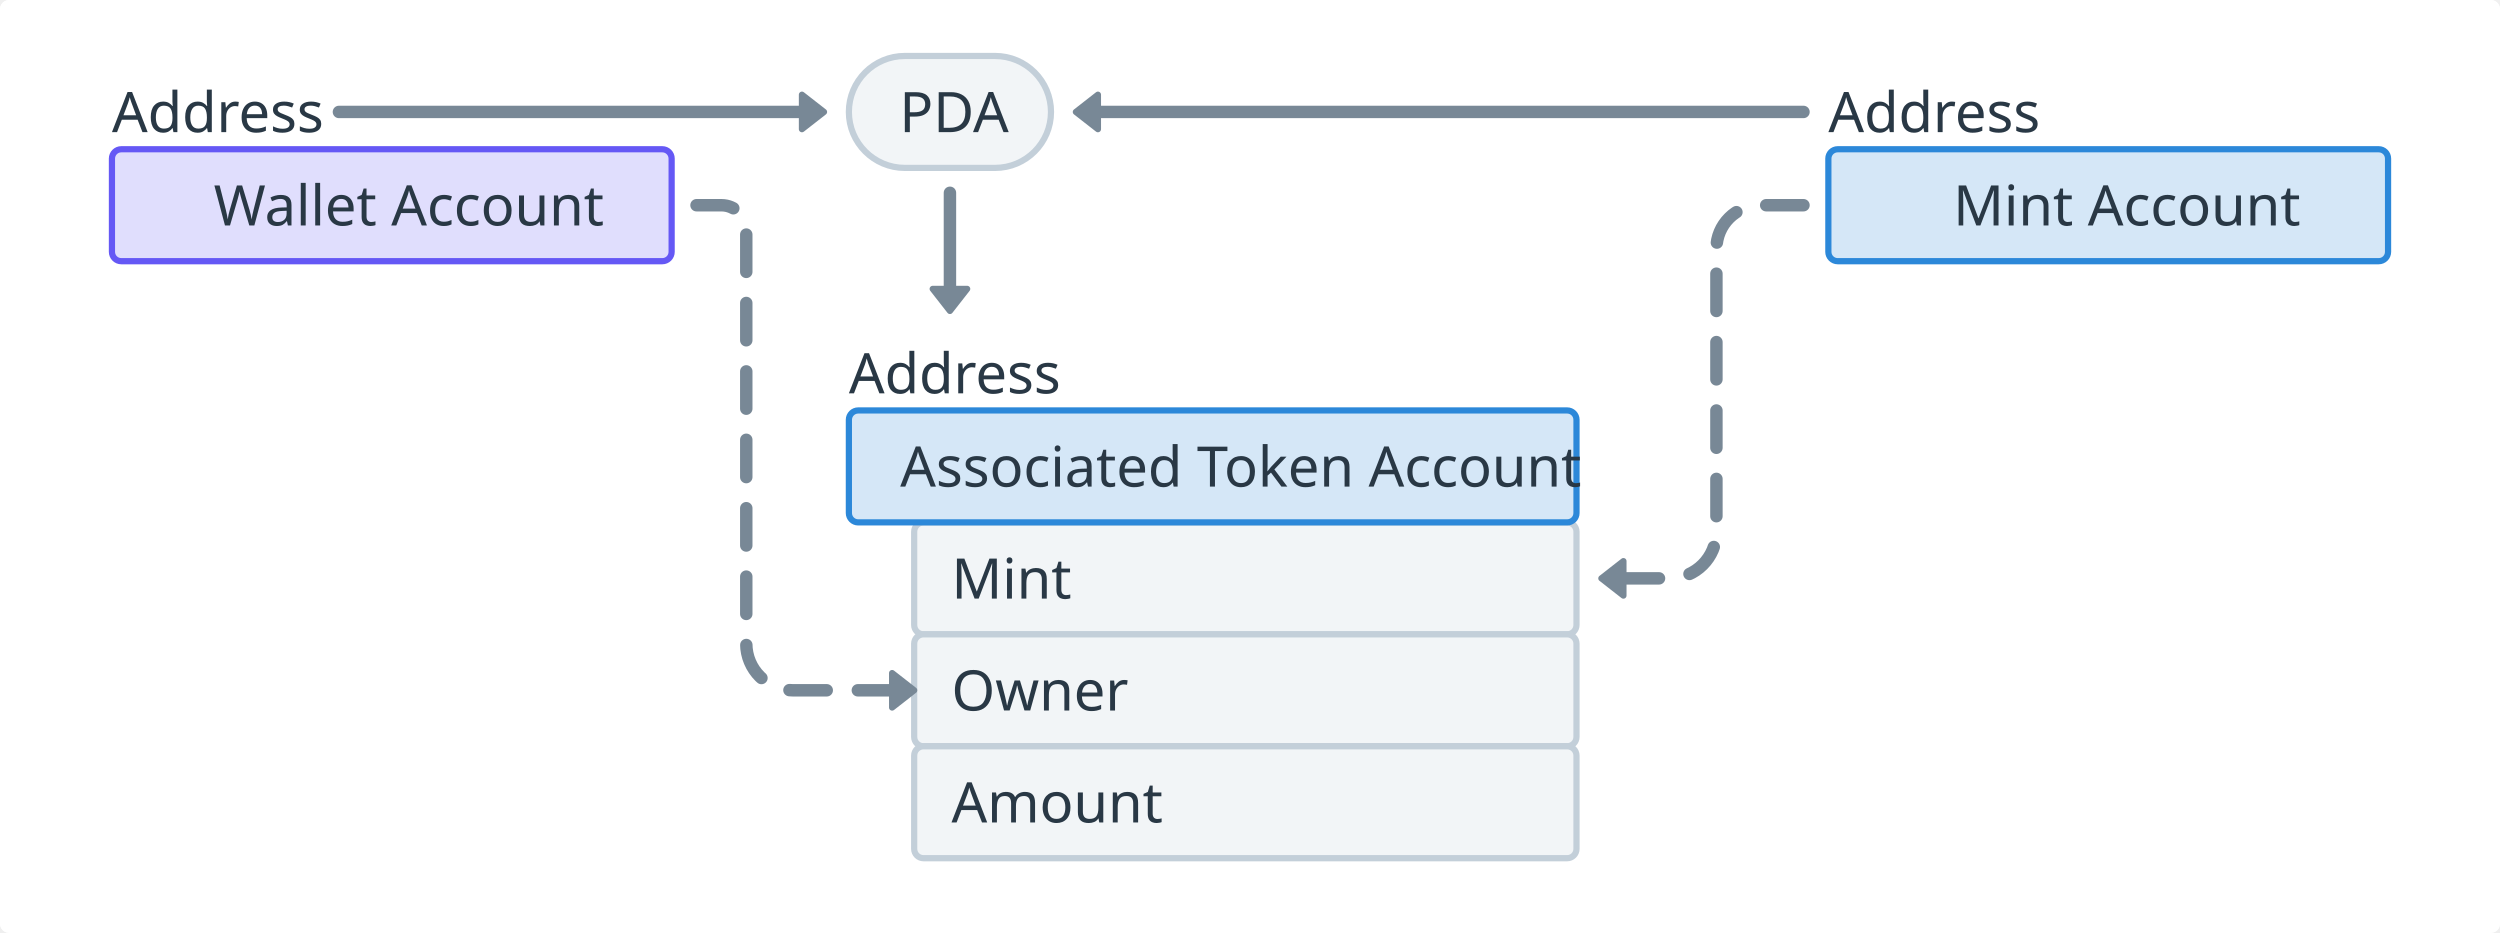
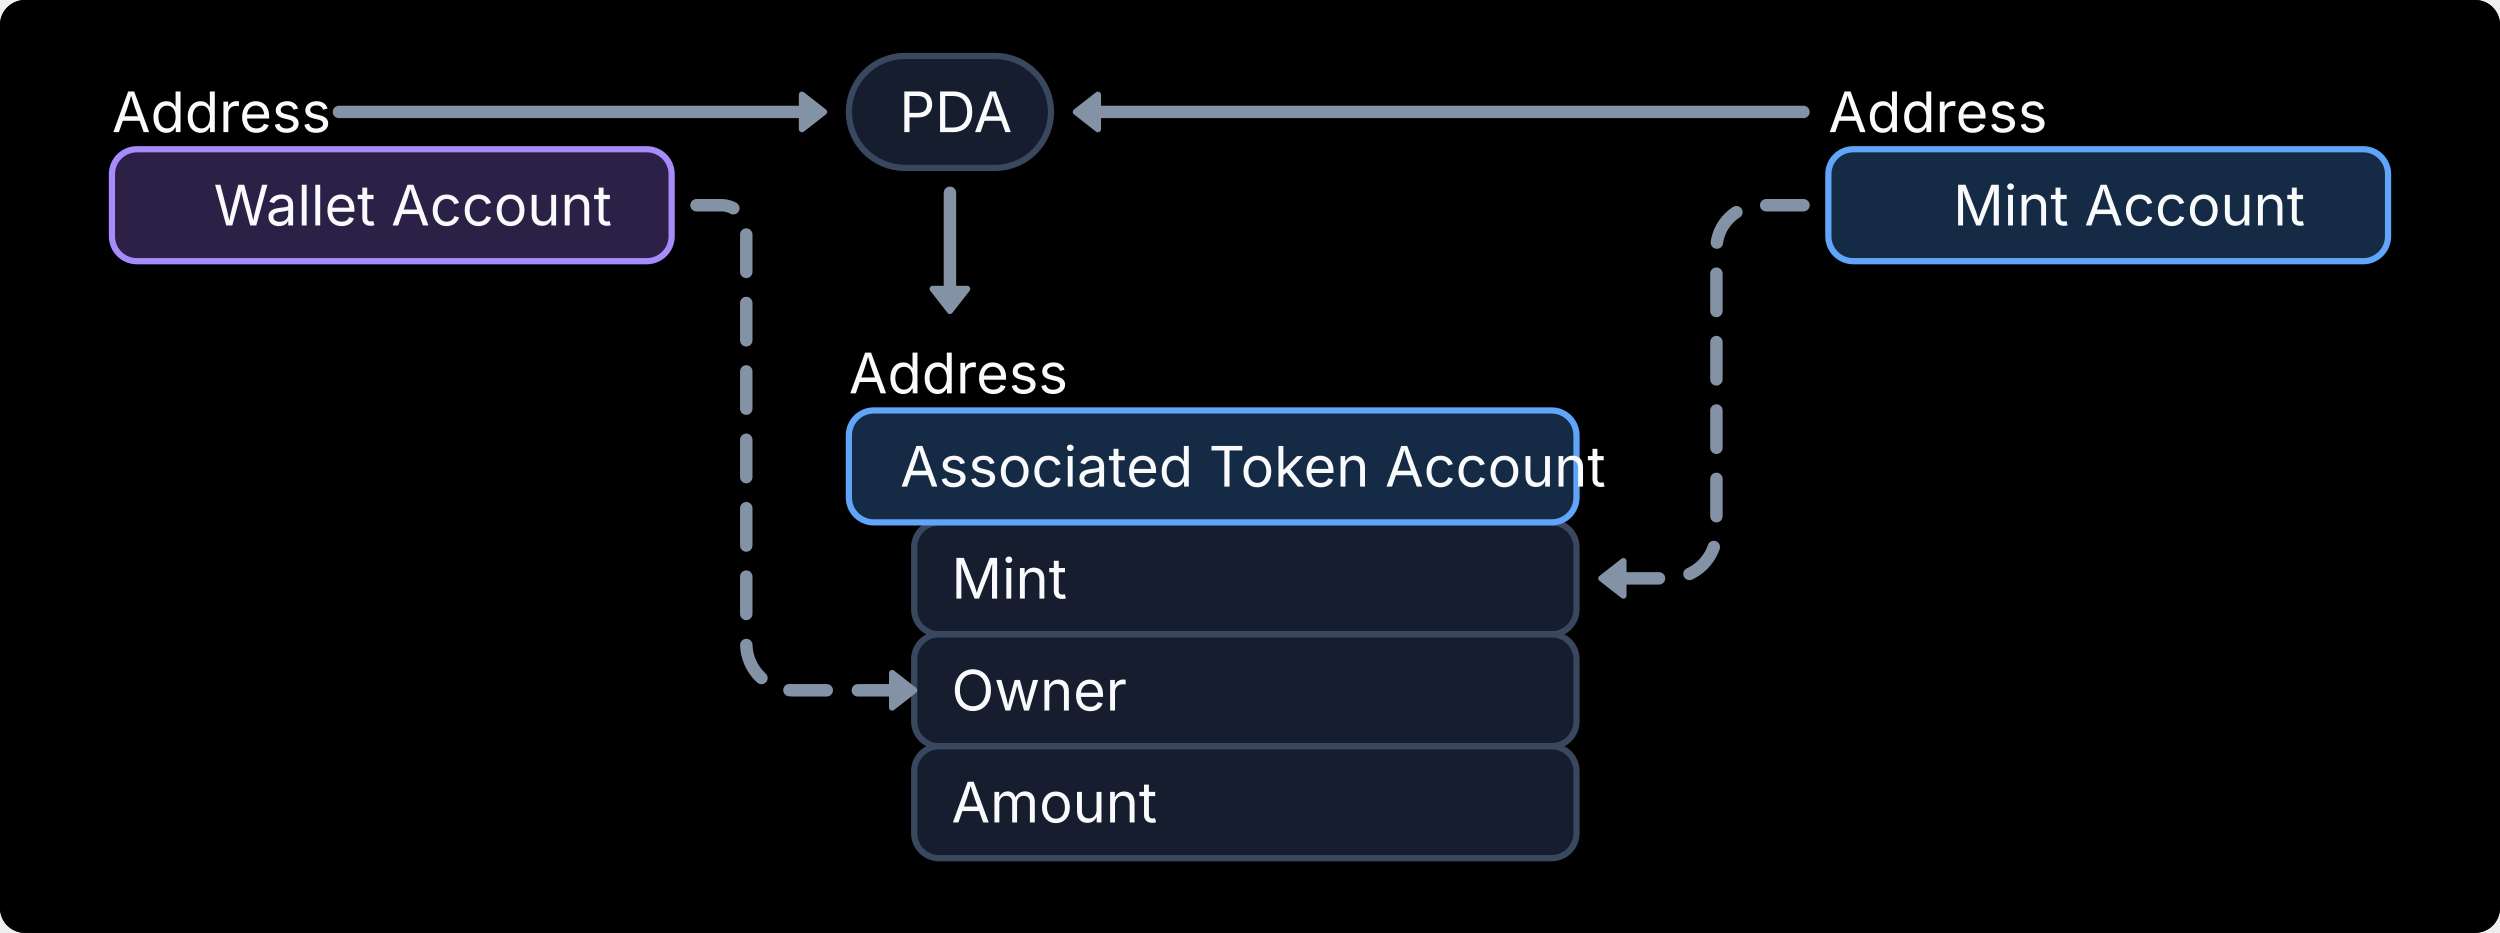
<svg xmlns="http://www.w3.org/2000/svg" version="1.1" viewBox="-552 372 804 300" width="804px" height="300px">
  <defs>
-     <style>@font-face{
-     font-family:"DIN Next";
-     font-weight: 400;
-     src:url("https://whimsical.com/fonts/139e8e25-0eea-4cb4-a5d4-79048803e73d.eot?#iefix");
-     src:url("https://whimsical.com/fonts/139e8e25-0eea-4cb4-a5d4-79048803e73d.eot?#iefix") format("eot"),url("https://whimsical.com/fonts/094b15e3-94bd-435b-a595-d40edfde661a.woff2") format("woff2"),url("https://whimsical.com/fonts/7e5fbe11-4858-4bd1-9ec6-a1d9f9d227aa.woff") format("woff"),url("https://whimsical.com/fonts/0f11eff9-9f05-46f5-9703-027c510065d7.ttf") format("truetype"),url("https://whimsical.com/fonts/48b61978-3f30-4274-823c-5cdcd1876918.svg#48b61978-3f30-4274-823c-5cdcd1876918") format("svg");
- }
- @font-face{
-     font-family:"DIN Next";
-     font-weight: 400;
-     font-style: italic;
-     src:url("https://whimsical.com/fonts/df24d5e8-5087-42fd-99b1-b16042d666c8.eot?#iefix");
-     src:url("https://whimsical.com/fonts/df24d5e8-5087-42fd-99b1-b16042d666c8.eot?#iefix") format("eot"),url("https://whimsical.com/fonts/46251881-ffe9-4bfb-99c7-d6ce3bebaf3e.woff2") format("woff2"),url("https://whimsical.com/fonts/790ebbf2-62c5-4a32-946f-99d405f9243e.woff") format("woff"),url("https://whimsical.com/fonts/d28199e6-0f4a-42df-97f4-606701c6f75a.ttf") format("truetype"),url("https://whimsical.com/fonts/37a462c0-d86e-492c-b9ab-35e6bd417f6c.svg#37a462c0-d86e-492c-b9ab-35e6bd417f6c") format("svg");
- }
- @font-face{
-     font-weight: 500;
-     font-family:"DIN Next";
-     src:url("https://whimsical.com/fonts/c5b058fc-55ce-4e06-a175-5c7d9a7e90f4.eot?#iefix");
-     src:url("https://whimsical.com/fonts/c5b058fc-55ce-4e06-a175-5c7d9a7e90f4.eot?#iefix") format("eot"),url("https://whimsical.com/fonts/7b29ae40-30ff-4f99-a2b9-cde88669fa2f.woff2") format("woff2"),url("https://whimsical.com/fonts/bf73077c-e354-4562-a085-f4703eb1d653.woff") format("woff"),url("https://whimsical.com/fonts/0ffa6947-5317-4d07-b525-14d08a028821.ttf") format("truetype"),url("https://whimsical.com/fonts/9e423e45-5450-4991-a157-dbe6cf61eb4e.svg#9e423e45-5450-4991-a157-dbe6cf61eb4e") format("svg");
- }
- @font-face{
-     font-family:"DIN Next";
-     font-weight: 500;
-     font-style: italic;
-     src:url("https://whimsical.com/fonts/9897c008-fd65-48a4-afc7-36de2fea97b9.eot?#iefix");
-     src:url("https://whimsical.com/fonts/9897c008-fd65-48a4-afc7-36de2fea97b9.eot?#iefix") format("eot"),url("https://whimsical.com/fonts/c7717981-647d-4b76-8817-33062e42d11f.woff2") format("woff2"),url("https://whimsical.com/fonts/b852cd4c-1255-40b1-a2be-73a9105b0155.woff") format("woff"),url("https://whimsical.com/fonts/821b00ad-e741-4e2d-af1a-85594367c8a2.ttf") format("truetype"),url("https://whimsical.com/fonts/d3e3b689-a6b0-45f2-b279-f5e194f87409.svg#d3e3b689-a6b0-45f2-b279-f5e194f87409") format("svg");
- }
- @font-face{
-     font-weight: 700;
-     font-family:"DIN Next";
-     src:url("https://whimsical.com/fonts/81cd3b08-fd39-4ae3-8d05-9d24709eba84.eot?#iefix");
-     src:url("https://whimsical.com/fonts/81cd3b08-fd39-4ae3-8d05-9d24709eba84.eot?#iefix") format("eot"),url("https://whimsical.com/fonts/31704504-4671-47a6-a61e-397f07410d91.woff2") format("woff2"),url("https://whimsical.com/fonts/b8a280da-481f-44a0-8d9c-1bc64bd7227c.woff") format("woff"),url("https://whimsical.com/fonts/276d122a-0fab-447b-9fc0-5d7fb0eafce2.ttf") format("truetype"),url("https://whimsical.com/fonts/8fb8273a-8213-4928-808b-b5bfaf3fd7e9.svg#8fb8273a-8213-4928-808b-b5bfaf3fd7e9") format("svg");
- }
- @font-face{
-     font-family:"DIN Next";
-     font-weight: 700;
-     font-style: italic;
-     src:url("https://whimsical.com/fonts/00cc6df3-ed32-4004-8dd8-1c576600a408.eot?#iefix");
-     src:url("https://whimsical.com/fonts/00cc6df3-ed32-4004-8dd8-1c576600a408.eot?#iefix") format("eot"),url("https://whimsical.com/fonts/4132c4c8-680c-4d6d-9251-a2da38503bbd.woff2") format("woff2"),url("https://whimsical.com/fonts/366401fe-6df4-47be-8f55-8a411cff0dd2.woff") format("woff"),url("https://whimsical.com/fonts/dbe4f7ba-fc16-44a6-a577-571620e9edaf.ttf") format("truetype"),url("https://whimsical.com/fonts/f874edca-ee87-4ccf-8b1d-921fbc3c1c36.svg#f874edca-ee87-4ccf-8b1d-921fbc3c1c36") format("svg");
- }
- 
- @font-face {
-     font-family: 'PFDINMonoPro';
-     src:url('https://whimsical.com/fonts/PFDINMonoPro-Regular.woff') format('woff');
-     font-weight: 400;
- }
- @font-face {
-     font-family: 'PFDINMonoPro';
-     src:url('https://whimsical.com/fonts/PFDINMonoPro-Italic.woff') format('woff');
-     font-style: italic;
-     font-weight: 400;
- }
- @font-face {
-     font-family: 'PFDINMonoPro';
-     src:url('https://whimsical.com/fonts/PFDINMonoPro-Bold.woff') format('woff');
-     font-weight: 700;
- }
- @font-face {
-     font-family: 'PFDINMonoPro';
-     src:url('https://whimsical.com/fonts/PFDINMonoPro-BoldItalic.woff') format('woff');
-     font-style: italic;
-     font-weight: 700;
- }
- * {-webkit-font-smoothing: auto; -moz-osx-font-smoothing: auto;}@media print { svg { width: 100%; height: 100%; } }</style>
+     <style>text{font-family:Diatype,Inter,ui-sans-serif,system-ui,sans-serif}</style>
    <g>
      <filter id="white-fill-shadow" y="-50%" height="200%">
        <feDropShadow dx="0" dy="2" stdDeviation="6" flood-opacity="0.03" flood-color="#000000" />
      </filter>
      <filter id="light-gray-fill-shadow" y="-50%" height="200%">
        <feDropShadow dx="0" dy="2" stdDeviation="6" flood-opacity="0.09" flood-color="#000000" />
      </filter>
      <filter id="yellow-fill-shadow" y="-50%" height="200%">
        <feDropShadow dx="0" dy="2" stdDeviation="6" flood-opacity="0.12" flood-color="#000000" />
      </filter>
      <filter id="fill-shadow" y="-50%" height="200%">
        <feDropShadow dx="0" dy="2" stdDeviation="6" flood-opacity="0.16" flood-color="#000000" />
      </filter>
      <filter id="frame-shadow" y="-50%" height="200%">
        <feDropShadow dx="0" dy="3" stdDeviation="8" flood-opacity="0.06" flood-color="#000000" />
      </filter>
      <filter id="button-shadow" y="-50%" height="200%">
        <feDropShadow dx="0" dy="2" stdDeviation="6" flood-opacity="0.03" flood-color="#000000" />
      </filter>
      <filter id="button-hover-shadow" y="-50%" height="200%">
        <feDropShadow dx="0" dy="2" stdDeviation="6" flood-opacity="0.08" flood-color="#000000" />
      </filter>
      <filter id="badge-shadow" y="-50%" height="200%">
        <feDropShadow dx="0" dy="2" stdDeviation="6" flood-opacity="0.08" flood-color="#000000" />
      </filter>
    </g>
  </defs>
  <g>
-     <rect x="-552" y="372" width="804" height="300" rx="3" ry="3" fill="#FFFFFF" filter="url(#white-fill-shadow)" />
+     <rect x="-552" y="372" width="804" height="300" rx="8" ry="8" fill="#000000" filter="url(#white-fill-shadow)" />
    <g>
-       <rect x="-552" y="372" width="804" height="300" rx="3" ry="3" fill="#FFFFFF" />
+       <rect x="-552" y="372" width="804" height="300" rx="8" ry="8" fill="#000000" />
    </g>
    <g>
      <g>
        <g class="content">
          <g>
            <g>
              <g>
                <g>
                  <g />
-                   <text fill="#293845" hover-props="{}">
-                     <tspan x="36" y="414.5" font-family="DIN Next, system-ui, sans-serif" font-size="18" font-style="normal" font-weight="normal">Address</tspan>
+                   <text fill="#f8fafc" hover-props="{}">
+                     <tspan x="36" y="414.5" font-family="Diatype,Inter,ui-sans-serif,system-ui,sans-serif" font-size="18" font-style="normal" font-weight="normal">Address</tspan>
                  </text>
                </g>
              </g>
            </g>
          </g>
        </g>
      </g>
      <g>
        <g>
-           <line stroke="#788896" fill="none" stroke-linejoin="round" y1="408" stroke-linecap="round" stroke-width="4" x1="28" y2="408" x2="-202" />
-           <polygon points="-198.908,413.541 -206,408 -198.908,402.459" fill="#788896" stroke="#788896" stroke-width="2" stroke-linecap="round" stroke-linejoin="round" />
+           <line stroke="#8492a6" fill="none" stroke-linejoin="round" y1="408" stroke-linecap="round" stroke-width="4" x1="28" y2="408" x2="-202" />
+           <polygon points="-198.908,413.541 -206,408 -198.908,402.459" fill="#8492a6" stroke="#8492a6" stroke-width="2" stroke-linecap="round" stroke-linejoin="round" />
        </g>
      </g>
      <g>
        <g class="content">
          <g>
            <g>
              <g>
                <g>
                  <g />
-                   <text fill="#293845" hover-props="{}">
-                     <tspan x="-279" y="498.5" font-family="DIN Next, system-ui, sans-serif" font-size="18" font-style="normal" font-weight="normal">Address</tspan>
+                   <text fill="#f8fafc" hover-props="{}">
+                     <tspan x="-279" y="498.5" font-family="Diatype,Inter,ui-sans-serif,system-ui,sans-serif" font-size="18" font-style="normal" font-weight="normal">Address</tspan>
                  </text>
                </g>
              </g>
            </g>
          </g>
        </g>
      </g>
      <g>
        <g>
-           <rect x="-258" y="540" width="213" height="36" rx="3" ry="3" fill="#F2F5F7" />
-           <rect y="540" rx="3" stroke="#C3CFD9" fill="none" stroke-linejoin="round" width="213" stroke-linecap="round" stroke-width="2" x="-258" ry="3" height="36" />
-           <g class="content">
-             <g>
-               <g>
-                 <g>
-                   <g>
-                     <g />
-                     <text fill="#293845" hover-props="{}">
-                       <tspan x="-246" y="564.5" font-family="DIN Next, system-ui, sans-serif" font-size="18" font-style="normal" font-weight="normal">Mint</tspan>
-                     </text>
-                   </g>
-                 </g>
-               </g>
-             </g>
-           </g>
-         </g>
-       </g>
-       <g>
-         <g>
-           <rect x="-279" y="504" width="234" height="36" rx="3" ry="3" fill="#d5e7f7" />
-           <rect y="504" rx="3" stroke="#2C88D9" fill="none" stroke-linejoin="round" width="234" stroke-linecap="round" stroke-width="2" x="-279" ry="3" height="36" />
-           <g class="content">
-             <g>
-               <g>
-                 <g>
-                   <g>
-                     <g />
-                     <text fill="#293845" hover-props="{}">
-                       <tspan x="-262.495" y="528.5" font-family="DIN Next, system-ui, sans-serif" font-size="18" font-style="normal" font-weight="normal">Associated Token Account</tspan>
-                     </text>
-                   </g>
-                 </g>
-               </g>
-             </g>
-           </g>
-         </g>
-       </g>
-       <g>
-         <g>
-           <rect x="-258" y="576" width="213" height="36" rx="3" ry="3" fill="#F2F5F7" />
-           <rect y="576" rx="3" stroke="#C3CFD9" fill="none" stroke-linejoin="round" width="213" stroke-linecap="round" stroke-width="2" x="-258" ry="3" height="36" />
-           <g class="content">
-             <g>
-               <g>
-                 <g>
-                   <g>
-                     <g />
-                     <text fill="#293845" hover-props="{}">
-                       <tspan x="-246" y="600.5" font-family="DIN Next, system-ui, sans-serif" font-size="18" font-style="normal" font-weight="normal">Owner</tspan>
-                     </text>
-                   </g>
-                 </g>
-               </g>
-             </g>
-           </g>
-         </g>
-       </g>
-       <g>
-         <g>
-           <rect x="-258" y="612" width="213" height="36" rx="3" ry="3" fill="#F2F5F7" />
-           <rect y="612" rx="3" stroke="#C3CFD9" fill="none" stroke-linejoin="round" width="213" stroke-linecap="round" stroke-width="2" x="-258" ry="3" height="36" />
-           <g class="content">
-             <g>
-               <g>
-                 <g>
-                   <g>
-                     <g />
-                     <text fill="#293845" hover-props="{}">
-                       <tspan x="-246" y="636.5" font-family="DIN Next, system-ui, sans-serif" font-size="18" font-style="normal" font-weight="normal">Amount</tspan>
+           <rect x="-258" y="540" width="213" height="36" rx="8" ry="8" fill="#151d2e" />
+           <rect y="540" rx="8" stroke="#3a485f" fill="none" stroke-linejoin="round" width="213" stroke-linecap="round" stroke-width="2" x="-258" ry="8" height="36" />
+           <g class="content">
+             <g>
+               <g>
+                 <g>
+                   <g>
+                     <g />
+                     <text fill="#f8fafc" hover-props="{}">
+                       <tspan x="-246" y="564.5" font-family="Diatype,Inter,ui-sans-serif,system-ui,sans-serif" font-size="18" font-style="normal" font-weight="normal">Mint</tspan>
+                     </text>
+                   </g>
+                 </g>
+               </g>
+             </g>
+           </g>
+         </g>
+       </g>
+       <g>
+         <g>
+           <rect x="-279" y="504" width="234" height="36" rx="8" ry="8" fill="#152a44" />
+           <rect y="504" rx="8" stroke="#60a5fa" fill="none" stroke-linejoin="round" width="234" stroke-linecap="round" stroke-width="2" x="-279" ry="8" height="36" />
+           <g class="content">
+             <g>
+               <g>
+                 <g>
+                   <g>
+                     <g />
+                     <text fill="#f8fafc" hover-props="{}">
+                       <tspan x="-262.495" y="528.5" font-family="Diatype,Inter,ui-sans-serif,system-ui,sans-serif" font-size="18" font-style="normal" font-weight="normal">Associated Token Account</tspan>
+                     </text>
+                   </g>
+                 </g>
+               </g>
+             </g>
+           </g>
+         </g>
+       </g>
+       <g>
+         <g>
+           <rect x="-258" y="576" width="213" height="36" rx="8" ry="8" fill="#151d2e" />
+           <rect y="576" rx="8" stroke="#3a485f" fill="none" stroke-linejoin="round" width="213" stroke-linecap="round" stroke-width="2" x="-258" ry="8" height="36" />
+           <g class="content">
+             <g>
+               <g>
+                 <g>
+                   <g>
+                     <g />
+                     <text fill="#f8fafc" hover-props="{}">
+                       <tspan x="-246" y="600.5" font-family="Diatype,Inter,ui-sans-serif,system-ui,sans-serif" font-size="18" font-style="normal" font-weight="normal">Owner</tspan>
+                     </text>
+                   </g>
+                 </g>
+               </g>
+             </g>
+           </g>
+         </g>
+       </g>
+       <g>
+         <g>
+           <rect x="-258" y="612" width="213" height="36" rx="8" ry="8" fill="#151d2e" />
+           <rect y="612" rx="8" stroke="#3a485f" fill="none" stroke-linejoin="round" width="213" stroke-linecap="round" stroke-width="2" x="-258" ry="8" height="36" />
+           <g class="content">
+             <g>
+               <g>
+                 <g>
+                   <g>
+                     <g />
+                     <text fill="#f8fafc" hover-props="{}">
+                       <tspan x="-246" y="636.5" font-family="Diatype,Inter,ui-sans-serif,system-ui,sans-serif" font-size="18" font-style="normal" font-weight="normal">Amount</tspan>
                    </text>
                  </g>
                </g>
              </g>
            </g>
          </g>
        </g>
      </g>
      <g>
        <g class="content">
          <g>
            <g>
              <g>
                <g>
                  <g />
-                   <text fill="#293845" hover-props="{}">
-                     <tspan x="-516" y="414.5" font-family="DIN Next, system-ui, sans-serif" font-size="18" font-style="normal" font-weight="normal">Address</tspan>
+                   <text fill="#f8fafc" hover-props="{}">
+                     <tspan x="-516" y="414.5" font-family="Diatype,Inter,ui-sans-serif,system-ui,sans-serif" font-size="18" font-style="normal" font-weight="normal">Address</tspan>
                  </text>
                </g>
              </g>
            </g>
          </g>
        </g>
      </g>
      <g>
        <g>
-           <line stroke="#788896" fill="none" stroke-linejoin="round" y1="408" stroke-linecap="round" stroke-width="4" x1="-443" y2="408" x2="-291" />
-           <polygon points="-294.092,402.459 -287,408 -294.092,413.541" fill="#788896" stroke="#788896" stroke-width="2" stroke-linecap="round" stroke-linejoin="round" />
-         </g>
-       </g>
-       <g>
-         <g>
-           <rect x="-516" y="420" width="180" height="36" rx="3" ry="3" fill="#e0defd" />
-           <rect y="420" rx="3" stroke="#6558F5" fill="none" stroke-linejoin="round" width="180" stroke-linecap="round" stroke-width="2" x="-516" ry="3" height="36" />
-           <g class="content">
-             <g>
-               <g>
-                 <g>
-                   <g>
-                     <g />
-                     <text fill="#293845" hover-props="{}">
-                       <tspan x="-483.277" y="444.5" font-family="DIN Next, system-ui, sans-serif" font-size="18" font-style="normal" font-weight="normal">Wallet Account</tspan>
-                     </text>
-                   </g>
-                 </g>
-               </g>
-             </g>
-           </g>
-         </g>
-       </g>
-       <g>
-         <g>
-           <rect x="36" y="420" width="180" height="36" rx="3" ry="3" fill="#d5e7f7" />
-           <rect y="420" rx="3" stroke="#2C88D9" fill="none" stroke-linejoin="round" width="180" stroke-linecap="round" stroke-width="2" x="36" ry="3" height="36" />
-           <g class="content">
-             <g>
-               <g>
-                 <g>
-                   <g>
-                     <g />
-                     <text fill="#293845" hover-props="{}">
-                       <tspan x="76.148" y="444.5" font-family="DIN Next, system-ui, sans-serif" font-size="18" font-style="normal" font-weight="normal">Mint Account</tspan>
-                     </text>
-                   </g>
-                 </g>
-               </g>
-             </g>
-           </g>
-         </g>
-       </g>
-       <g>
-         <g>
-           <path d="M28,438h-14c-7.732,0 -14,6.268 -14,14v91c0,8.284 -6.716,15 -15,15h-18" fill="none" stroke="#788896" stroke-linecap="round" stroke-linejoin="round" stroke-width="4" stroke-dasharray="12, 10" stroke-dashoffset="0" />
-           <polygon points="-29.908,563.541 -37,558 -29.908,552.459" fill="#788896" stroke="#788896" stroke-width="2" stroke-linecap="round" stroke-linejoin="round" />
-         </g>
-       </g>
-       <g>
-         <g>
-           <path d="M-328,438h8c4.418,0 8,3.582 8,8v133c0,8.284 6.716,15 15,15h35" fill="none" stroke="#788896" stroke-linecap="round" stroke-linejoin="round" stroke-width="4" stroke-dasharray="12, 10" stroke-dashoffset="0" />
-           <polygon points="-265.092,588.459 -258,594 -265.092,599.541" fill="#788896" stroke="#788896" stroke-width="2" stroke-linecap="round" stroke-linejoin="round" />
-         </g>
-       </g>
-       <g>
-         <g>
-           <rect x="-279" y="390" width="65" height="36" rx="18" ry="18" fill="#F2F5F7" />
-           <rect y="390" rx="18" stroke="#C3CFD9" fill="none" stroke-linejoin="round" width="65" stroke-linecap="round" stroke-width="2" x="-279" ry="18" height="36" />
-           <g class="content">
-             <g>
-               <g>
-                 <g>
-                   <g>
-                     <g />
-                     <text fill="#293845" hover-props="{}">
-                       <tspan x="-262.754" y="414.5" font-family="DIN Next, system-ui, sans-serif" font-size="18" font-style="normal" font-weight="normal">PDA</tspan>
-                     </text>
-                   </g>
-                 </g>
-               </g>
-             </g>
-           </g>
-         </g>
-       </g>
-       <g>
-         <g>
-           <line stroke="#788896" fill="none" stroke-linejoin="round" y1="434" stroke-linecap="round" stroke-width="4" x1="-246.5" y2="468" x2="-246.5" />
-           <polygon points="-240.959,464.908 -246.5,472 -252.041,464.908" fill="#788896" stroke="#788896" stroke-width="2" stroke-linecap="round" stroke-linejoin="round" />
+           <line stroke="#8492a6" fill="none" stroke-linejoin="round" y1="408" stroke-linecap="round" stroke-width="4" x1="-443" y2="408" x2="-291" />
+           <polygon points="-294.092,402.459 -287,408 -294.092,413.541" fill="#8492a6" stroke="#8492a6" stroke-width="2" stroke-linecap="round" stroke-linejoin="round" />
+         </g>
+       </g>
+       <g>
+         <g>
+           <rect x="-516" y="420" width="180" height="36" rx="8" ry="8" fill="#2b2045" />
+           <rect y="420" rx="8" stroke="#a78bfa" fill="none" stroke-linejoin="round" width="180" stroke-linecap="round" stroke-width="2" x="-516" ry="8" height="36" />
+           <g class="content">
+             <g>
+               <g>
+                 <g>
+                   <g>
+                     <g />
+                     <text fill="#f8fafc" hover-props="{}">
+                       <tspan x="-483.277" y="444.5" font-family="Diatype,Inter,ui-sans-serif,system-ui,sans-serif" font-size="18" font-style="normal" font-weight="normal">Wallet Account</tspan>
+                     </text>
+                   </g>
+                 </g>
+               </g>
+             </g>
+           </g>
+         </g>
+       </g>
+       <g>
+         <g>
+           <rect x="36" y="420" width="180" height="36" rx="8" ry="8" fill="#152a44" />
+           <rect y="420" rx="8" stroke="#60a5fa" fill="none" stroke-linejoin="round" width="180" stroke-linecap="round" stroke-width="2" x="36" ry="8" height="36" />
+           <g class="content">
+             <g>
+               <g>
+                 <g>
+                   <g>
+                     <g />
+                     <text fill="#f8fafc" hover-props="{}">
+                       <tspan x="76.148" y="444.5" font-family="Diatype,Inter,ui-sans-serif,system-ui,sans-serif" font-size="18" font-style="normal" font-weight="normal">Mint Account</tspan>
+                     </text>
+                   </g>
+                 </g>
+               </g>
+             </g>
+           </g>
+         </g>
+       </g>
+       <g>
+         <g>
+           <path d="M28,438h-14c-7.732,0 -14,6.268 -14,14v91c0,8.284 -6.716,15 -15,15h-18" fill="none" stroke="#8492a6" stroke-linecap="round" stroke-linejoin="round" stroke-width="4" stroke-dasharray="12, 10" stroke-dashoffset="0" />
+           <polygon points="-29.908,563.541 -37,558 -29.908,552.459" fill="#8492a6" stroke="#8492a6" stroke-width="2" stroke-linecap="round" stroke-linejoin="round" />
+         </g>
+       </g>
+       <g>
+         <g>
+           <path d="M-328,438h8c4.418,0 8,3.582 8,8v133c0,8.284 6.716,15 15,15h35" fill="none" stroke="#8492a6" stroke-linecap="round" stroke-linejoin="round" stroke-width="4" stroke-dasharray="12, 10" stroke-dashoffset="0" />
+           <polygon points="-265.092,588.459 -258,594 -265.092,599.541" fill="#8492a6" stroke="#8492a6" stroke-width="2" stroke-linecap="round" stroke-linejoin="round" />
+         </g>
+       </g>
+       <g>
+         <g>
+           <rect x="-279" y="390" width="65" height="36" rx="18" ry="18" fill="#151d2e" />
+           <rect y="390" rx="18" stroke="#3a485f" fill="none" stroke-linejoin="round" width="65" stroke-linecap="round" stroke-width="2" x="-279" ry="18" height="36" />
+           <g class="content">
+             <g>
+               <g>
+                 <g>
+                   <g>
+                     <g />
+                     <text fill="#f8fafc" hover-props="{}">
+                       <tspan x="-262.754" y="414.5" font-family="Diatype,Inter,ui-sans-serif,system-ui,sans-serif" font-size="18" font-style="normal" font-weight="normal">PDA</tspan>
+                     </text>
+                   </g>
+                 </g>
+               </g>
+             </g>
+           </g>
+         </g>
+       </g>
+       <g>
+         <g>
+           <line stroke="#8492a6" fill="none" stroke-linejoin="round" y1="434" stroke-linecap="round" stroke-width="4" x1="-246.5" y2="468" x2="-246.5" />
+           <polygon points="-240.959,464.908 -246.5,472 -252.041,464.908" fill="#8492a6" stroke="#8492a6" stroke-width="2" stroke-linecap="round" stroke-linejoin="round" />
        </g>
      </g>
    </g>
  </g>
</svg>
